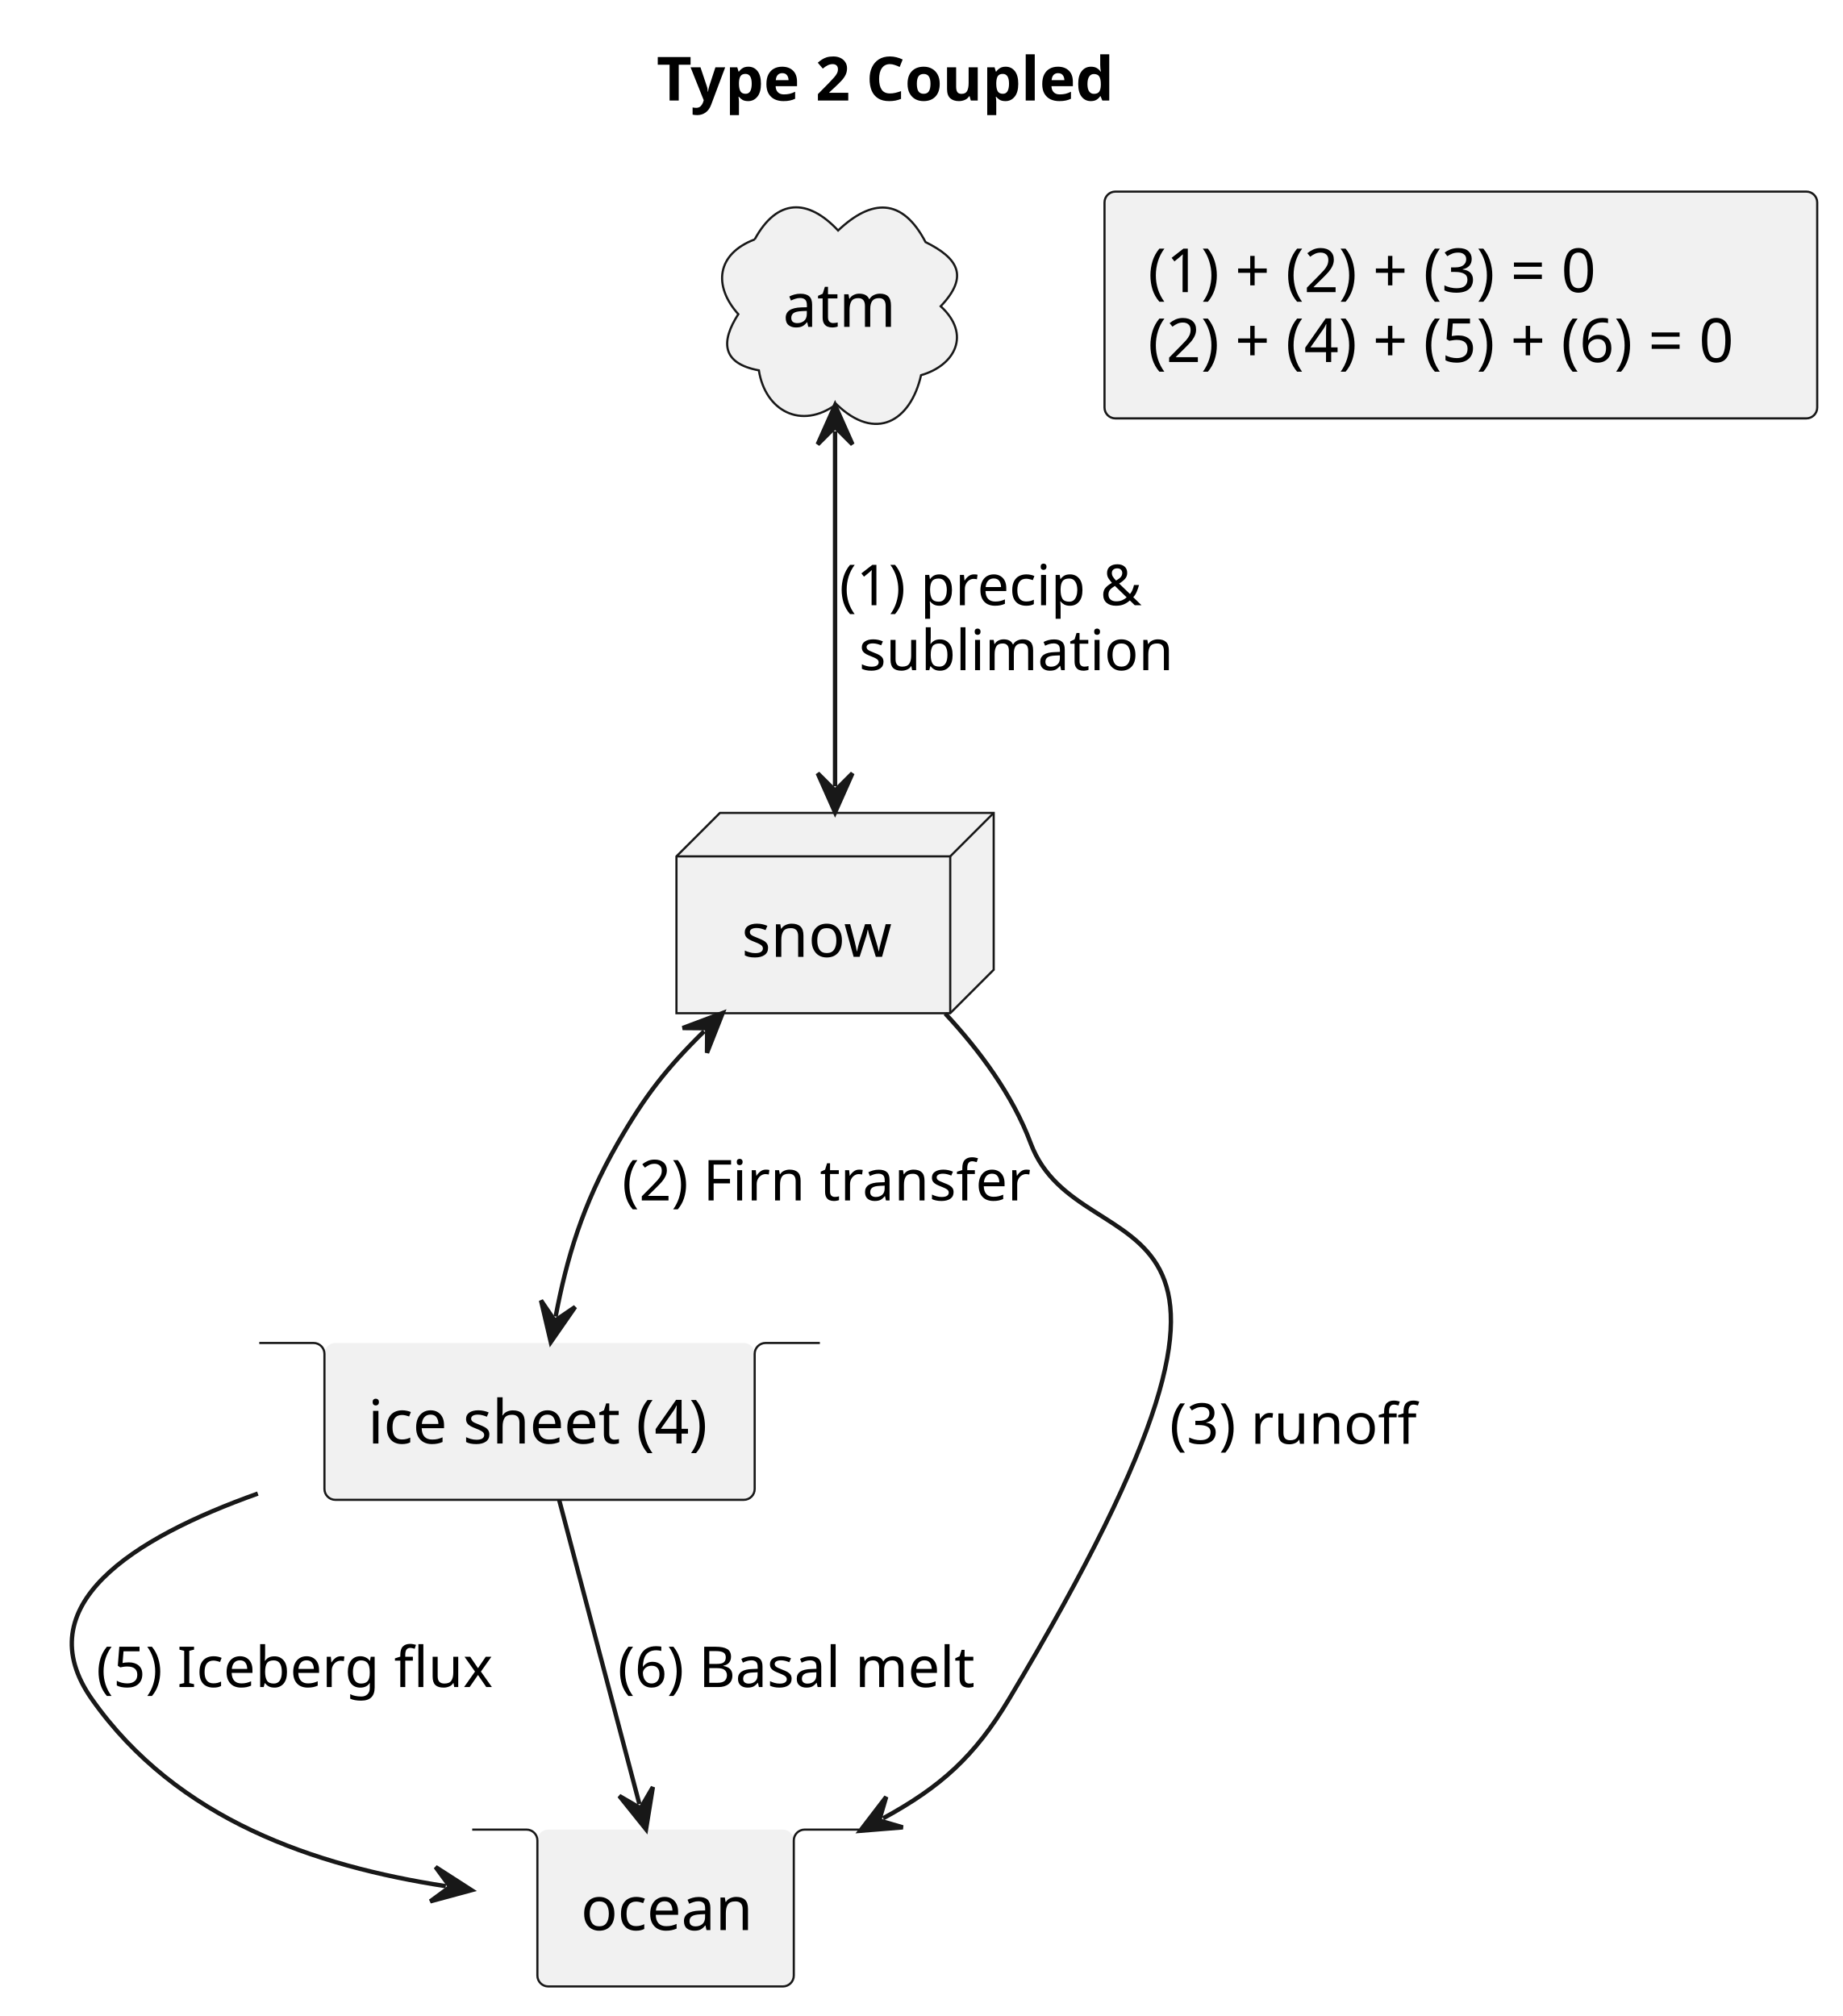
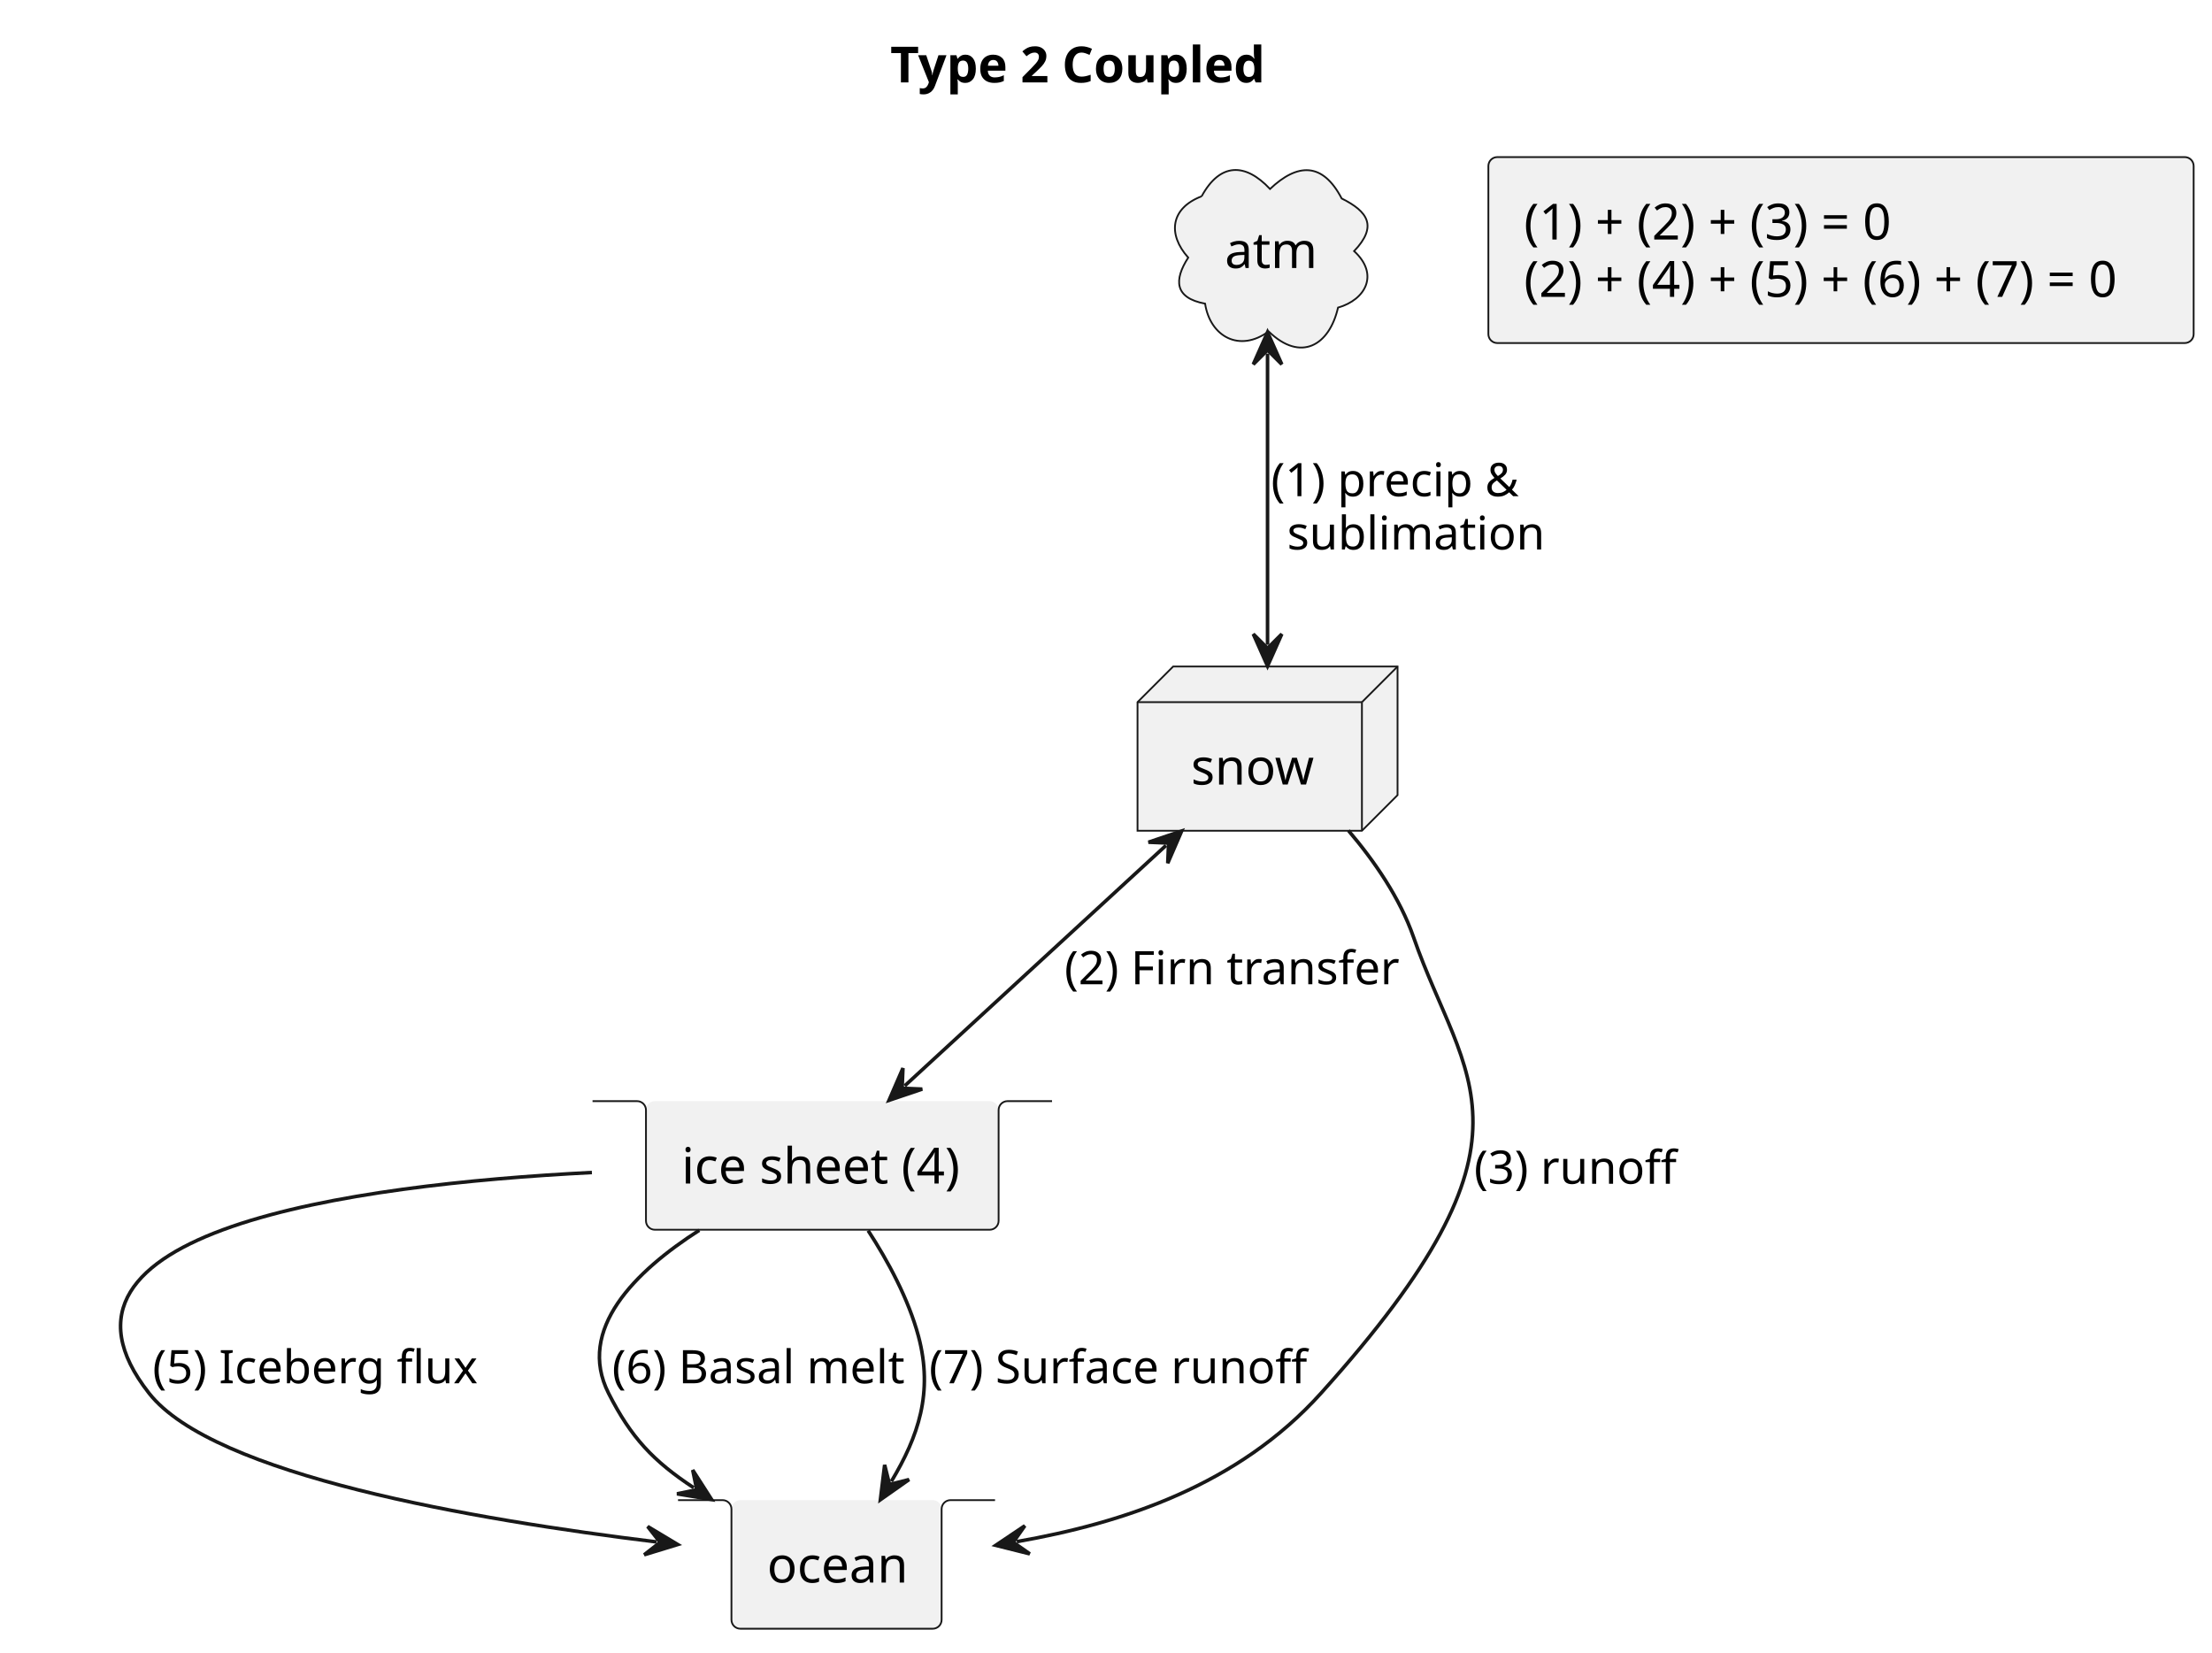
- <svg xmlns="http://www.w3.org/2000/svg" contentStyleType="text/css" height="464px" preserveAspectRatio="none" style="width:424px;height:464px;background:#FFFFFF;" version="1.1" viewBox="0 0 424 464" width="424px" zoomAndPan="magnify">
+ <svg xmlns="http://www.w3.org/2000/svg" contentStyleType="text/css" height="464px" preserveAspectRatio="none" style="width:621px;height:464px;background:#FFFFFF;" version="1.1" viewBox="0 0 621 464" width="621px" zoomAndPan="magnify">
  <defs />
  <g>
-     <text fill="#000000" font-family="sans-serif" font-size="14" font-weight="bold" lengthAdjust="spacing" textLength="108" x="151.08" y="23.132">Type 2 Coupled</text>
+     <text fill="#000000" font-family="sans-serif" font-size="14" font-weight="bold" lengthAdjust="spacing" textLength="108" x="249.925" y="23.132">Type 2 Coupled</text>
    <g id="elem_atm">
-       <path d="M173.661,55.104 C178.811,45.641 185.898,45.622 192.857,53.048 C200.556,45.763 207.602,45.443 212.976,55.714 C220.358,59.386 223.11,63.509 216.465,70.492 C223.543,76.976 219.758,84.108 211.948,86.352 C209.538,96.935 201.506,101.794 192.465,93.029 C184.349,99.015 176.069,94.537 174.626,85.24 C165.989,83.636 165.866,78.55 169.893,72.31 C164.045,65.788 164.909,58.428 173.661,55.104 " fill="#F1F1F1" style="stroke:#181818;stroke-width:0.5;" />
-       <text fill="#000000" font-family="sans-serif" font-size="14" lengthAdjust="spacing" textLength="24" x="180.16" y="75.231">atm</text>
+       <path d="M337.351,55.104 C342.501,45.641 349.588,45.622 356.547,53.048 C364.246,45.763 371.293,45.443 376.666,55.714 C384.048,59.386 386.8,63.509 380.155,70.492 C387.233,76.976 383.448,84.108 375.638,86.352 C373.228,96.935 365.197,101.794 356.155,93.029 C348.039,99.015 339.759,94.537 338.316,85.24 C329.679,83.636 329.556,78.55 333.583,72.31 C327.735,65.788 328.599,58.428 337.351,55.104 " fill="#F1F1F1" style="stroke:#181818;stroke-width:0.5;" />
+       <text fill="#000000" font-family="sans-serif" font-size="14" lengthAdjust="spacing" textLength="24" x="343.85" y="75.231">atm</text>
    </g>
    <g id="elem_snow">
-       <polygon fill="#F1F1F1" points="155.66,197.099,165.66,187.099,228.66,187.099,228.66,223.197,218.66,233.197,155.66,233.197,155.66,197.099" style="stroke:#181818;stroke-width:0.5;" />
-       <line style="stroke:#181818;stroke-width:0.5;" x1="218.66" x2="228.66" y1="197.099" y2="187.099" />
-       <line style="stroke:#181818;stroke-width:0.5;" x1="155.66" x2="218.66" y1="197.099" y2="197.099" />
-       <line style="stroke:#181818;stroke-width:0.5;" x1="218.66" x2="218.66" y1="197.099" y2="233.197" />
-       <text fill="#000000" font-family="sans-serif" font-size="14" lengthAdjust="spacing" textLength="33" x="170.66" y="220.231">snow</text>
+       <polygon fill="#F1F1F1" points="319.35,197.099,329.35,187.099,392.35,187.099,392.35,223.197,382.35,233.197,319.35,233.197,319.35,197.099" style="stroke:#181818;stroke-width:0.5;" />
+       <line style="stroke:#181818;stroke-width:0.5;" x1="382.35" x2="392.35" y1="197.099" y2="187.099" />
+       <line style="stroke:#181818;stroke-width:0.5;" x1="319.35" x2="382.35" y1="197.099" y2="197.099" />
+       <line style="stroke:#181818;stroke-width:0.5;" x1="382.35" x2="382.35" y1="197.099" y2="233.197" />
+       <text fill="#000000" font-family="sans-serif" font-size="14" lengthAdjust="spacing" textLength="33" x="334.35" y="220.231">snow</text>
    </g>
    <g id="elem_ice">
-       <rect fill="#F1F1F1" height="36.099" rx="2.5" ry="2.5" style="stroke:none;stroke-width:0.5;" width="99" x="74.66" y="309.099" />
-       <path d="M59.66,309.099 L72.16,309.099 A2.5,2.5 0 0 1 74.66,311.599 L74.66,342.697 A2.5,2.5 0 0 0 77.16,345.197 L171.16,345.197 A2.5,2.5 0 0 0 173.66,342.697 L173.66,311.599 A2.5,2.5 0 0 1 176.16,309.099 L188.66,309.099 " fill="none" style="stroke:#181818;stroke-width:0.5;" />
-       <text fill="#000000" font-family="sans-serif" font-size="14" lengthAdjust="spacing" textLength="79" x="84.66" y="332.231">ice sheet (4)</text>
+       <rect fill="#F1F1F1" height="36.099" rx="2.5" ry="2.5" style="stroke:none;stroke-width:0.5;" width="99" x="181.35" y="309.099" />
+       <path d="M166.35,309.099 L178.85,309.099 A2.5,2.5 0 0 1 181.35,311.599 L181.35,342.697 A2.5,2.5 0 0 0 183.85,345.197 L277.85,345.197 A2.5,2.5 0 0 0 280.35,342.697 L280.35,311.599 A2.5,2.5 0 0 1 282.85,309.099 L295.35,309.099 " fill="none" style="stroke:#181818;stroke-width:0.5;" />
+       <text fill="#000000" font-family="sans-serif" font-size="14" lengthAdjust="spacing" textLength="79" x="191.35" y="332.231">ice sheet (4)</text>
    </g>
    <g id="elem_ocean">
-       <rect fill="#F1F1F1" height="36.099" rx="2.5" ry="2.5" style="stroke:none;stroke-width:0.5;" width="59" x="123.66" y="421.099" />
-       <path d="M108.66,421.099 L121.16,421.099 A2.5,2.5 0 0 1 123.66,423.599 L123.66,454.697 A2.5,2.5 0 0 0 126.16,457.197 L180.16,457.197 A2.5,2.5 0 0 0 182.66,454.697 L182.66,423.599 A2.5,2.5 0 0 1 185.16,421.099 L197.66,421.099 " fill="none" style="stroke:#181818;stroke-width:0.5;" />
-       <text fill="#000000" font-family="sans-serif" font-size="14" lengthAdjust="spacing" textLength="39" x="133.66" y="444.231">ocean</text>
+       <rect fill="#F1F1F1" height="36.099" rx="2.5" ry="2.5" style="stroke:none;stroke-width:0.5;" width="59" x="205.35" y="421.099" />
+       <path d="M190.35,421.099 L202.85,421.099 A2.5,2.5 0 0 1 205.35,423.599 L205.35,454.697 A2.5,2.5 0 0 0 207.85,457.197 L261.85,457.197 A2.5,2.5 0 0 0 264.35,454.697 L264.35,423.599 A2.5,2.5 0 0 1 266.85,421.099 L279.35,421.099 " fill="none" style="stroke:#181818;stroke-width:0.5;" />
+       <text fill="#000000" font-family="sans-serif" font-size="14" lengthAdjust="spacing" textLength="39" x="215.35" y="444.231">ocean</text>
    </g>
    <g id="elem_legend">
-       <rect fill="#F1F1F1" height="52.197" rx="2.5" ry="2.5" style="stroke:#181818;stroke-width:0.5;" width="164" x="254.16" y="44.099" />
-       <text fill="#000000" font-family="sans-serif" font-size="14" lengthAdjust="spacing" textLength="110" x="264.16" y="67.231">(1) + (2) + (3) = 0</text>
-       <text fill="#000000" font-family="sans-serif" font-size="14" lengthAdjust="spacing" textLength="144" x="264.16" y="83.329">(2) + (4) + (5) + (6) = 0</text>
+       <rect fill="#F1F1F1" height="52.197" rx="2.5" ry="2.5" style="stroke:#181818;stroke-width:0.5;" width="198" x="417.85" y="44.099" />
+       <text fill="#000000" font-family="sans-serif" font-size="14" lengthAdjust="spacing" textLength="110" x="427.85" y="67.231">(1) + (2) + (3) = 0</text>
+       <text fill="#000000" font-family="sans-serif" font-size="14" lengthAdjust="spacing" textLength="178" x="427.85" y="83.329">(2) + (4) + (5) + (6) + (7) = 0</text>
    </g>
    <g id="link_atm_snow">
-       <path d="M192.16,99.269 C192.16,125.019 192.16,155.249 192.16,180.979 " fill="none" id="atm-snow" style="stroke:#181818;stroke-width:1.0;" />
-       <polygon fill="#181818" points="192.16,93.269,188.16,102.269,192.16,98.269,196.16,102.269,192.16,93.269" style="stroke:#181818;stroke-width:1.0;" />
-       <polygon fill="#181818" points="192.16,186.979,196.16,177.979,192.16,181.979,188.16,177.979,192.16,186.979" style="stroke:#181818;stroke-width:1.0;" />
-       <text fill="#000000" font-family="sans-serif" font-size="13" lengthAdjust="spacing" textLength="67" x="193.16" y="139.292">(1) precip &amp;</text>
-       <text fill="#000000" font-family="sans-serif" font-size="13" lengthAdjust="spacing" textLength="66" x="197.66" y="154.241">sublimation</text>
+       <path d="M355.85,99.269 C355.85,125.019 355.85,155.249 355.85,180.979 " fill="none" id="atm-snow" style="stroke:#181818;stroke-width:1.0;" />
+       <polygon fill="#181818" points="355.85,93.269,351.85,102.269,355.85,98.269,359.85,102.269,355.85,93.269" style="stroke:#181818;stroke-width:1.0;" />
+       <polygon fill="#181818" points="355.85,186.979,359.85,177.979,355.85,181.979,351.85,177.979,355.85,186.979" style="stroke:#181818;stroke-width:1.0;" />
+       <text fill="#000000" font-family="sans-serif" font-size="13" lengthAdjust="spacing" textLength="67" x="356.85" y="139.292">(1) precip &amp;</text>
+       <text fill="#000000" font-family="sans-serif" font-size="13" lengthAdjust="spacing" textLength="66" x="361.35" y="154.241">sublimation</text>
    </g>
    <g id="link_snow_ocean">
-       <path d="M217.52,233.289 C225.37,241.739 233.03,252.019 237.16,263.099 C248.76,294.219 306.44,266.999 232.16,391.099 C224.29,404.249 216.488,411.267 203.208,418.507 " fill="none" id="snow-to-ocean" style="stroke:#181818;stroke-width:1.0;" />
-       <polygon fill="#181818" points="197.94,421.379,207.757,420.583,202.33,418.985,203.927,413.559,197.94,421.379" style="stroke:#181818;stroke-width:1.0;" />
-       <text fill="#000000" font-family="sans-serif" font-size="13" lengthAdjust="spacing" textLength="52" x="269.16" y="332.293">(3) runoff</text>
+       <path d="M378.55,233.139 C385.86,241.719 393.04,252.129 396.85,263.099 C410.94,303.739 435.87,318.899 370.85,391.099 C347.61,416.899 315.42,427.503 285.45,432.753 " fill="none" id="snow-to-ocean" style="stroke:#181818;stroke-width:1.0;" />
+       <polygon fill="#181818" points="279.54,433.789,289.095,436.176,284.465,432.926,287.715,428.296,279.54,433.789" style="stroke:#181818;stroke-width:1.0;" />
+       <text fill="#000000" font-family="sans-serif" font-size="13" lengthAdjust="spacing" textLength="52" x="413.85" y="332.293">(3) runoff</text>
    </g>
    <g id="link_snow_ice">
-       <path d="M162.023,237.357 C153.303,245.937 148.47,252.139 142.16,263.099 C133.94,277.399 130.372,289.814 127.862,303.004 " fill="none" id="snow-ice" style="stroke:#181818;stroke-width:1.0;" />
-       <polygon fill="#181818" points="166.3,233.149,157.079,236.61,162.736,236.655,162.69,242.312,166.3,233.149" style="stroke:#181818;stroke-width:1.0;" />
-       <polygon fill="#181818" points="126.74,308.899,132.352,300.805,127.675,303.987,124.493,299.31,126.74,308.899" style="stroke:#181818;stroke-width:1.0;" />
-       <text fill="#000000" font-family="sans-serif" font-size="13" lengthAdjust="spacing" textLength="89" x="143.16" y="276.293">(2) Firn transfer</text>
+       <path d="M327.334,237.331 C303.354,259.391 275.895,284.656 253.995,304.806 " fill="none" id="snow-ice" style="stroke:#181818;stroke-width:1.0;" />
+       <polygon fill="#181818" points="331.75,233.269,322.418,236.418,328.07,236.654,327.834,242.306,331.75,233.269" style="stroke:#181818;stroke-width:1.0;" />
+       <polygon fill="#181818" points="249.58,308.869,258.911,305.718,253.26,305.483,253.495,299.831,249.58,308.869" style="stroke:#181818;stroke-width:1.0;" />
+       <text fill="#000000" font-family="sans-serif" font-size="13" lengthAdjust="spacing" textLength="89" x="298.85" y="276.293">(2) Firn transfer</text>
    </g>
    <g id="link_ice_ocean">
-       <path d="M59.33,343.759 C30.45,354.039 6,369.599 21.16,391.099 C40.79,418.929 72.501,429.46 102.581,434.12 " fill="none" id="ice-to-ocean" style="stroke:#181818;stroke-width:1.0;" />
-       <polygon fill="#181818" points="108.51,435.039,100.228,429.708,103.569,434.273,99.004,437.614,108.51,435.039" style="stroke:#181818;stroke-width:1.0;" />
-       <text fill="#000000" font-family="sans-serif" font-size="13" lengthAdjust="spacing" textLength="87" x="22.16" y="388.293">(5) Iceberg flux</text>
+       <path d="M166.17,329.129 C98.29,332.589 6,345.479 41.85,391.099 C59.96,414.149 133.174,426.581 184.314,432.831 " fill="none" id="ice-to-ocean" style="stroke:#181818;stroke-width:1.0;" />
+       <polygon fill="#181818" points="190.27,433.559,181.822,428.496,185.307,432.952,180.851,436.437,190.27,433.559" style="stroke:#181818;stroke-width:1.0;" />
+       <text fill="#000000" font-family="sans-serif" font-size="13" lengthAdjust="spacing" textLength="87" x="42.85" y="388.293">(5) Iceberg flux</text>
    </g>
    <g id="link_ice_ocean">
-       <path d="M128.69,345.289 C134.14,365.949 141.701,394.617 147.131,415.227 " fill="none" id="ice-to-ocean-1" style="stroke:#181818;stroke-width:1.0;" />
-       <polygon fill="#181818" points="148.66,421.029,150.235,411.307,147.386,416.194,142.499,413.345,148.66,421.029" style="stroke:#181818;stroke-width:1.0;" />
-       <text fill="#000000" font-family="sans-serif" font-size="13" lengthAdjust="spacing" textLength="81" x="142.16" y="388.293">(6) Basal melt</text>
+       <path d="M196.32,345.339 C178.32,356.869 161.77,373.179 170.85,391.099 C177.14,403.519 183.419,410.159 194.779,417.639 " fill="none" id="ice-to-ocean-1" style="stroke:#181818;stroke-width:1.0;" />
+       <polygon fill="#181818" points="199.79,420.939,194.473,412.648,195.614,418.189,190.073,419.33,199.79,420.939" style="stroke:#181818;stroke-width:1.0;" />
+       <text fill="#000000" font-family="sans-serif" font-size="13" lengthAdjust="spacing" textLength="81" x="171.85" y="388.293">(6) Basal melt</text>
+     </g>
+     <g id="link_ice_ocean">
+       <path d="M243.72,345.429 C249.23,353.909 255.03,364.549 257.85,375.099 C262.08,390.959 257.755,403.312 250.245,415.842 " fill="none" id="ice-to-ocean-2" style="stroke:#181818;stroke-width:1.0;" />
+       <polygon fill="#181818" points="247.16,420.989,255.218,415.325,249.731,416.7,248.356,411.213,247.16,420.989" style="stroke:#181818;stroke-width:1.0;" />
+       <text fill="#000000" font-family="sans-serif" font-size="13" lengthAdjust="spacing" textLength="101" x="260.85" y="388.293">(7) Surface runoff</text>
    </g>
  </g>
</svg>
